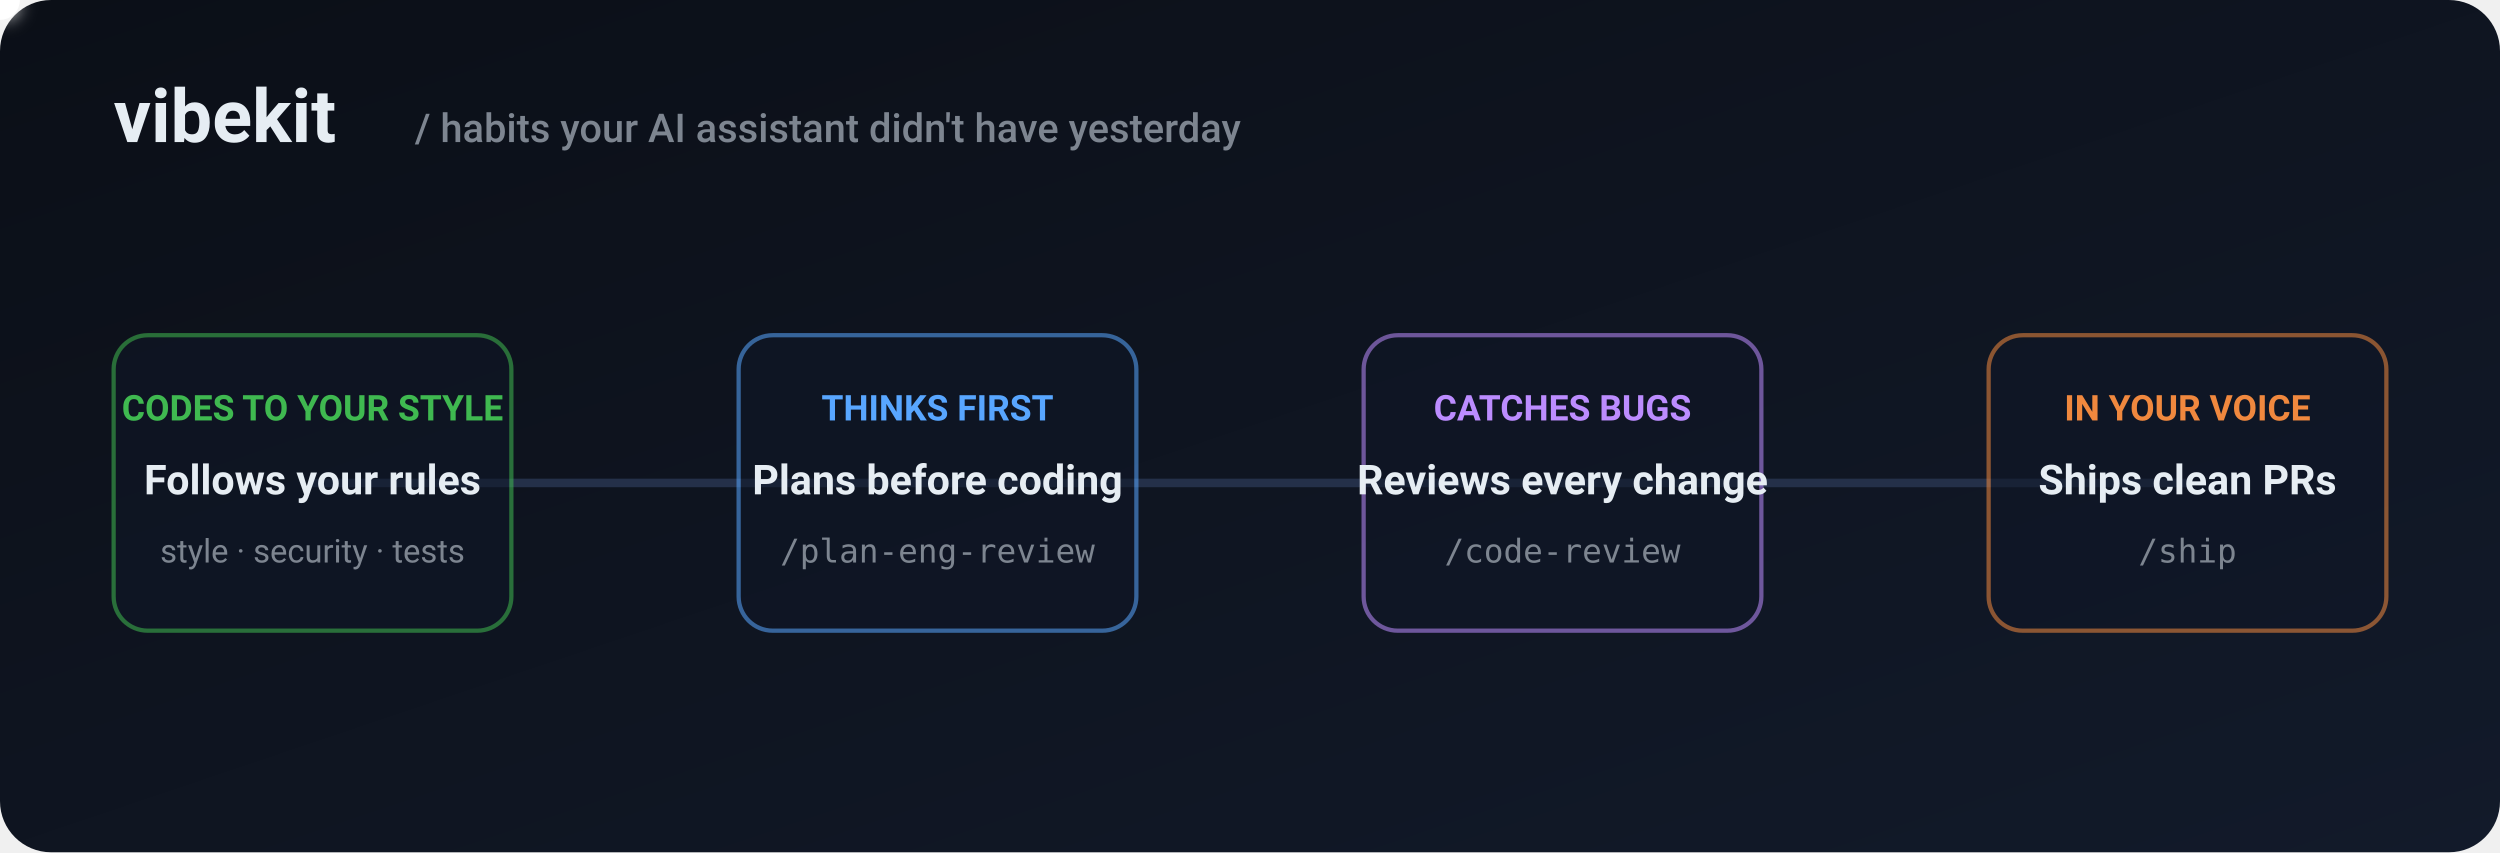
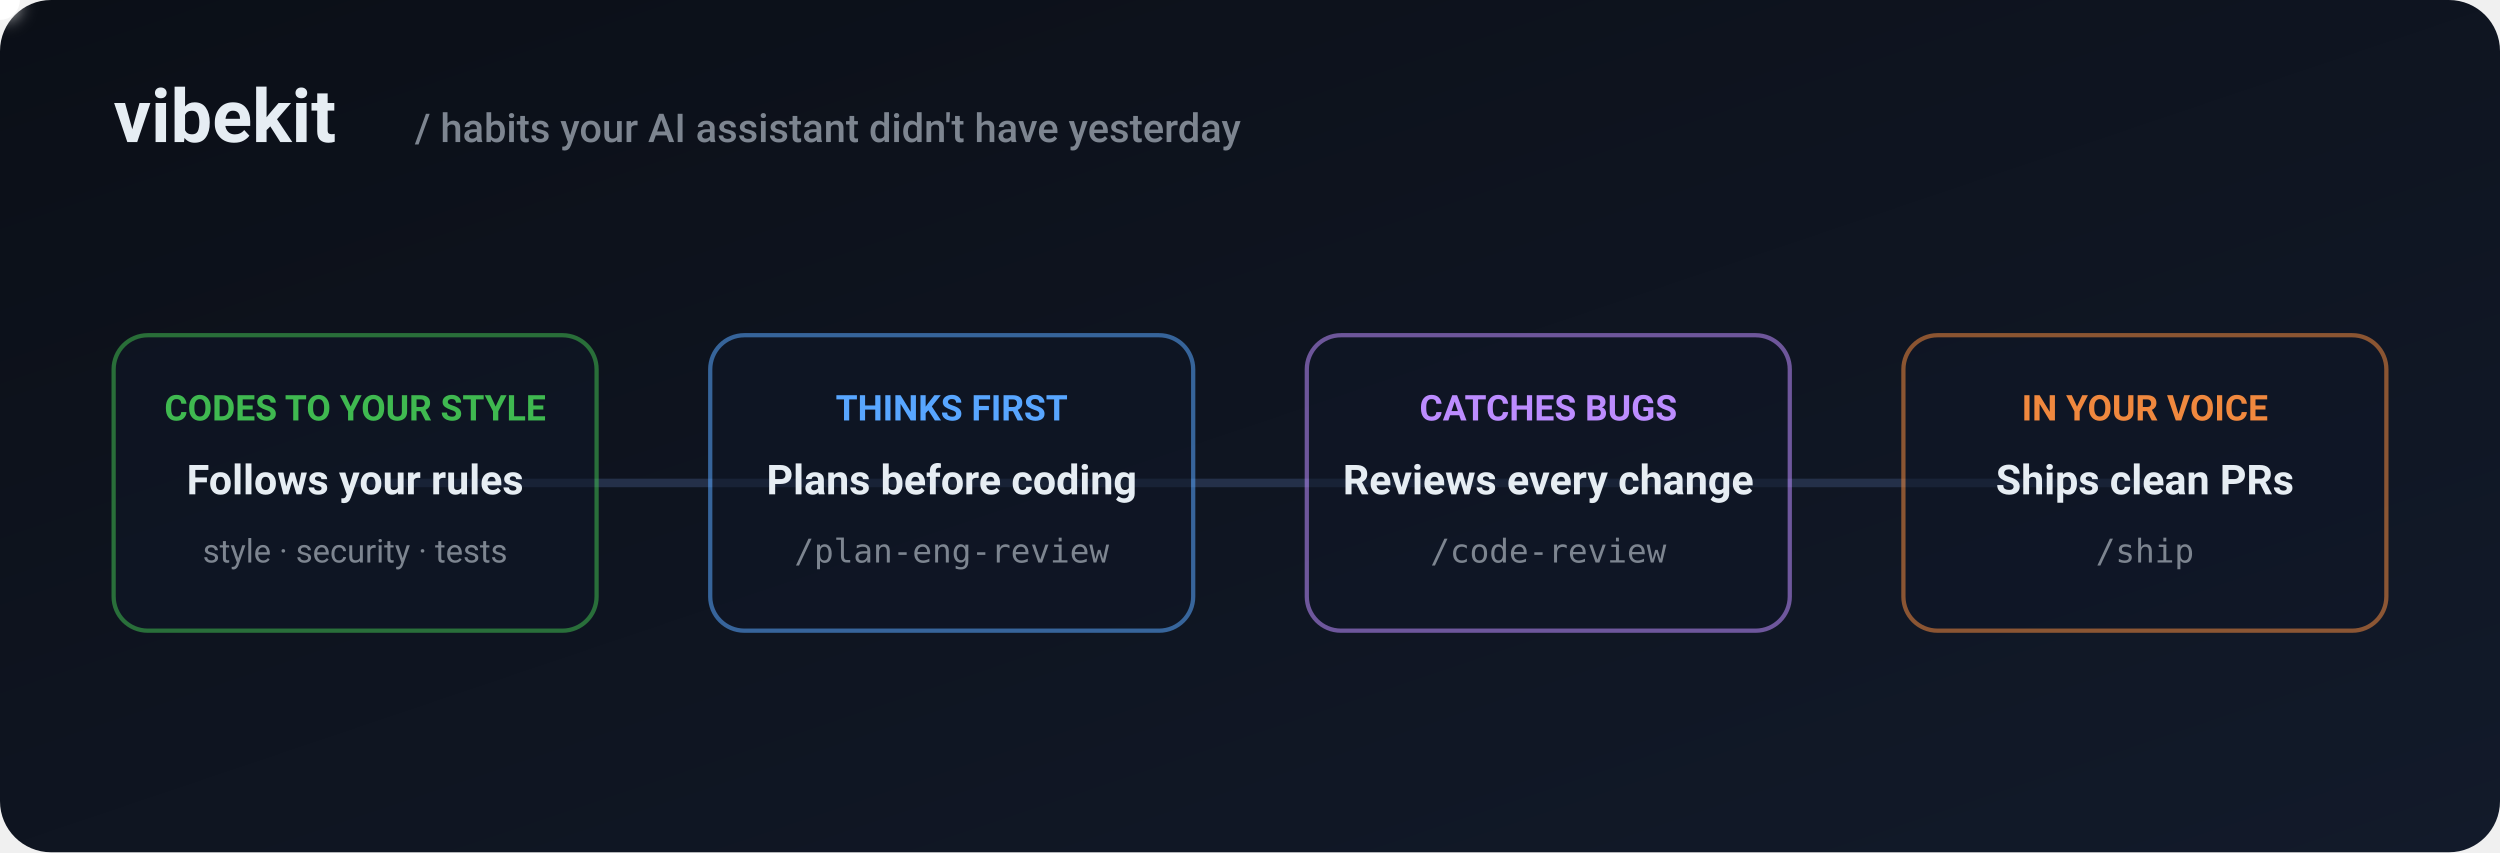
<svg xmlns="http://www.w3.org/2000/svg" viewBox="0 0 880 300" width="880" height="300" font-family="-apple-system,Segoe UI,Roboto,Helvetica,Arial,sans-serif" role="img" aria-label="With vibekit, your AI coding assistant codes to your style, plans before coding, reviews every change, and ships clean pull requests in your voice.">
  <defs>
    <linearGradient id="bg" x1="0" y1="0" x2="1" y2="1">
      <stop offset="0" stop-color="#0B0F17" />
      <stop offset="1" stop-color="#121A2A" />
    </linearGradient>
    <linearGradient id="wire" x1="0" y1="0" x2="1" y2="0">
      <stop offset="0" stop-color="#3FB950" />
      <stop offset="0.4" stop-color="#58A6FF" />
      <stop offset="0.7" stop-color="#BC8CFF" />
      <stop offset="1" stop-color="#F0883E" />
    </linearGradient>
    <filter id="glow" x="-60%" y="-60%" width="220%" height="220%">
      <feGaussianBlur stdDeviation="3" result="b" />
      <feMerge>
        <feMergeNode in="b" />
        <feMergeNode in="SourceGraphic" />
      </feMerge>
    </filter>
  </defs>
  <rect x="0" y="0" width="880" height="300" rx="18" fill="url(#bg)" />
  <text x="40" y="50" fill="#E6EDF3" font-size="26" font-weight="700">vibekit</text>
  <text x="146" y="50" fill="#7D8590" font-size="14" font-weight="500">/ habits your AI assistant didn't have yesterday</text>
-   <line x1="110" y1="170" x2="770" y2="170" stroke="#243049" stroke-width="3" stroke-linecap="round" />
-   <line x1="110" y1="170" x2="770" y2="170" stroke="url(#wire)" stroke-width="3" stroke-linecap="round" stroke-dasharray="10 650">
-     <animate attributeName="stroke-dashoffset" from="660" to="0" dur="4s" repeatCount="indefinite" />
+   <line x1="125" y1="170" x2="755" y2="170" stroke="#243049" stroke-width="3" stroke-linecap="round" />
+   <line x1="125" y1="170" x2="755" y2="170" stroke="url(#wire)" stroke-width="3" stroke-linecap="round" stroke-dasharray="10 630">
+     <animate attributeName="stroke-dashoffset" from="630" to="0" dur="4s" repeatCount="indefinite" />
  </line>
  <circle r="7" fill="#fff" filter="url(#glow)">
-     <animateMotion path="M110,170 L770,170" dur="4s" repeatCount="indefinite" />
+     <animateMotion path="M125,170 L755,170" dur="4s" repeatCount="indefinite" />
  </circle>
  <g>
-     <rect x="40" y="118" width="140" height="104" rx="12" fill="#0E1626" stroke="#3FB950" stroke-width="1.5" opacity="0.55">
+     <rect x="40" y="118" width="170" height="104" rx="12" fill="#0E1626" stroke="#3FB950" stroke-width="1.5" opacity="0.55">
      <animate attributeName="opacity" values="0.55;1;0.55" dur="4s" keyTimes="0;0.06;0.25" repeatCount="indefinite" />
    </rect>
-     <text x="110" y="148" text-anchor="middle" fill="#3FB950" font-size="12.5" font-weight="700">CODES TO YOUR STYLE</text>
-     <text x="110" y="174" text-anchor="middle" fill="#E6EDF3" font-size="14.5" font-weight="600">Follows your rules</text>
-     <text x="110" y="198" text-anchor="middle" fill="#7D8590" font-size="11.5">style · security · tests</text>
+     <text x="125" y="148" text-anchor="middle" fill="#3FB950" font-size="12.5" font-weight="700">CODES TO YOUR STYLE</text>
+     <text x="125" y="174" text-anchor="middle" fill="#E6EDF3" font-size="14.5" font-weight="600">Follows your rules</text>
+     <text x="125" y="198" text-anchor="middle" fill="#7D8590" font-size="11.5">style · security · tests</text>
  </g>
  <g>
-     <rect x="260" y="118" width="140" height="104" rx="12" fill="#0E1626" stroke="#58A6FF" stroke-width="1.5" opacity="0.55">
+     <rect x="250" y="118" width="170" height="104" rx="12" fill="#0E1626" stroke="#58A6FF" stroke-width="1.5" opacity="0.55">
      <animate attributeName="opacity" values="0.55;1;0.55" dur="4s" keyTimes="0;0.31;0.5" repeatCount="indefinite" />
    </rect>
-     <text x="330" y="148" text-anchor="middle" fill="#58A6FF" font-size="12.5" font-weight="700">THINKS FIRST</text>
-     <text x="330" y="174" text-anchor="middle" fill="#E6EDF3" font-size="14.5" font-weight="600">Plans before coding</text>
-     <text x="330" y="198" text-anchor="middle" fill="#7D8590" font-size="11.5" font-family="ui-monospace,SFMono-Regular,Menlo,monospace">/plan-eng-review</text>
+     <text x="335" y="148" text-anchor="middle" fill="#58A6FF" font-size="12.5" font-weight="700">THINKS FIRST</text>
+     <text x="335" y="174" text-anchor="middle" fill="#E6EDF3" font-size="14.5" font-weight="600">Plans before coding</text>
+     <text x="335" y="198" text-anchor="middle" fill="#7D8590" font-size="11.5" font-family="ui-monospace,SFMono-Regular,Menlo,monospace">/plan-eng-review</text>
  </g>
  <g>
-     <rect x="480" y="118" width="140" height="104" rx="12" fill="#0E1626" stroke="#BC8CFF" stroke-width="1.5" opacity="0.55">
+     <rect x="460" y="118" width="170" height="104" rx="12" fill="#0E1626" stroke="#BC8CFF" stroke-width="1.5" opacity="0.55">
      <animate attributeName="opacity" values="0.55;1;0.55" dur="4s" keyTimes="0;0.56;0.75" repeatCount="indefinite" />
    </rect>
-     <text x="550" y="148" text-anchor="middle" fill="#BC8CFF" font-size="12.5" font-weight="700">CATCHES BUGS</text>
-     <text x="550" y="174" text-anchor="middle" fill="#E6EDF3" font-size="14.5" font-weight="600">Reviews every change</text>
-     <text x="550" y="198" text-anchor="middle" fill="#7D8590" font-size="11.5" font-family="ui-monospace,SFMono-Regular,Menlo,monospace">/code-review</text>
+     <text x="545" y="148" text-anchor="middle" fill="#BC8CFF" font-size="12.5" font-weight="700">CATCHES BUGS</text>
+     <text x="545" y="174" text-anchor="middle" fill="#E6EDF3" font-size="14.5" font-weight="600">Reviews every change</text>
+     <text x="545" y="198" text-anchor="middle" fill="#7D8590" font-size="11.5" font-family="ui-monospace,SFMono-Regular,Menlo,monospace">/code-review</text>
  </g>
  <g>
-     <rect x="700" y="118" width="140" height="104" rx="12" fill="#0E1626" stroke="#F0883E" stroke-width="1.5" opacity="0.55">
+     <rect x="670" y="118" width="170" height="104" rx="12" fill="#0E1626" stroke="#F0883E" stroke-width="1.5" opacity="0.55">
      <animate attributeName="opacity" values="0.55;1;0.55" dur="4s" keyTimes="0;0.81;1" repeatCount="indefinite" />
    </rect>
-     <text x="770" y="148" text-anchor="middle" fill="#F0883E" font-size="12.5" font-weight="700">IN YOUR VOICE</text>
-     <text x="770" y="174" text-anchor="middle" fill="#E6EDF3" font-size="14.5" font-weight="600">Ships clean PRs</text>
-     <text x="770" y="198" text-anchor="middle" fill="#7D8590" font-size="11.5" font-family="ui-monospace,SFMono-Regular,Menlo,monospace">/ship</text>
+     <text x="755" y="148" text-anchor="middle" fill="#F0883E" font-size="12.5" font-weight="700">IN YOUR VOICE</text>
+     <text x="755" y="174" text-anchor="middle" fill="#E6EDF3" font-size="14.5" font-weight="600">Ships clean PRs</text>
+     <text x="755" y="198" text-anchor="middle" fill="#7D8590" font-size="11.5" font-family="ui-monospace,SFMono-Regular,Menlo,monospace">/ship</text>
  </g>
</svg>
